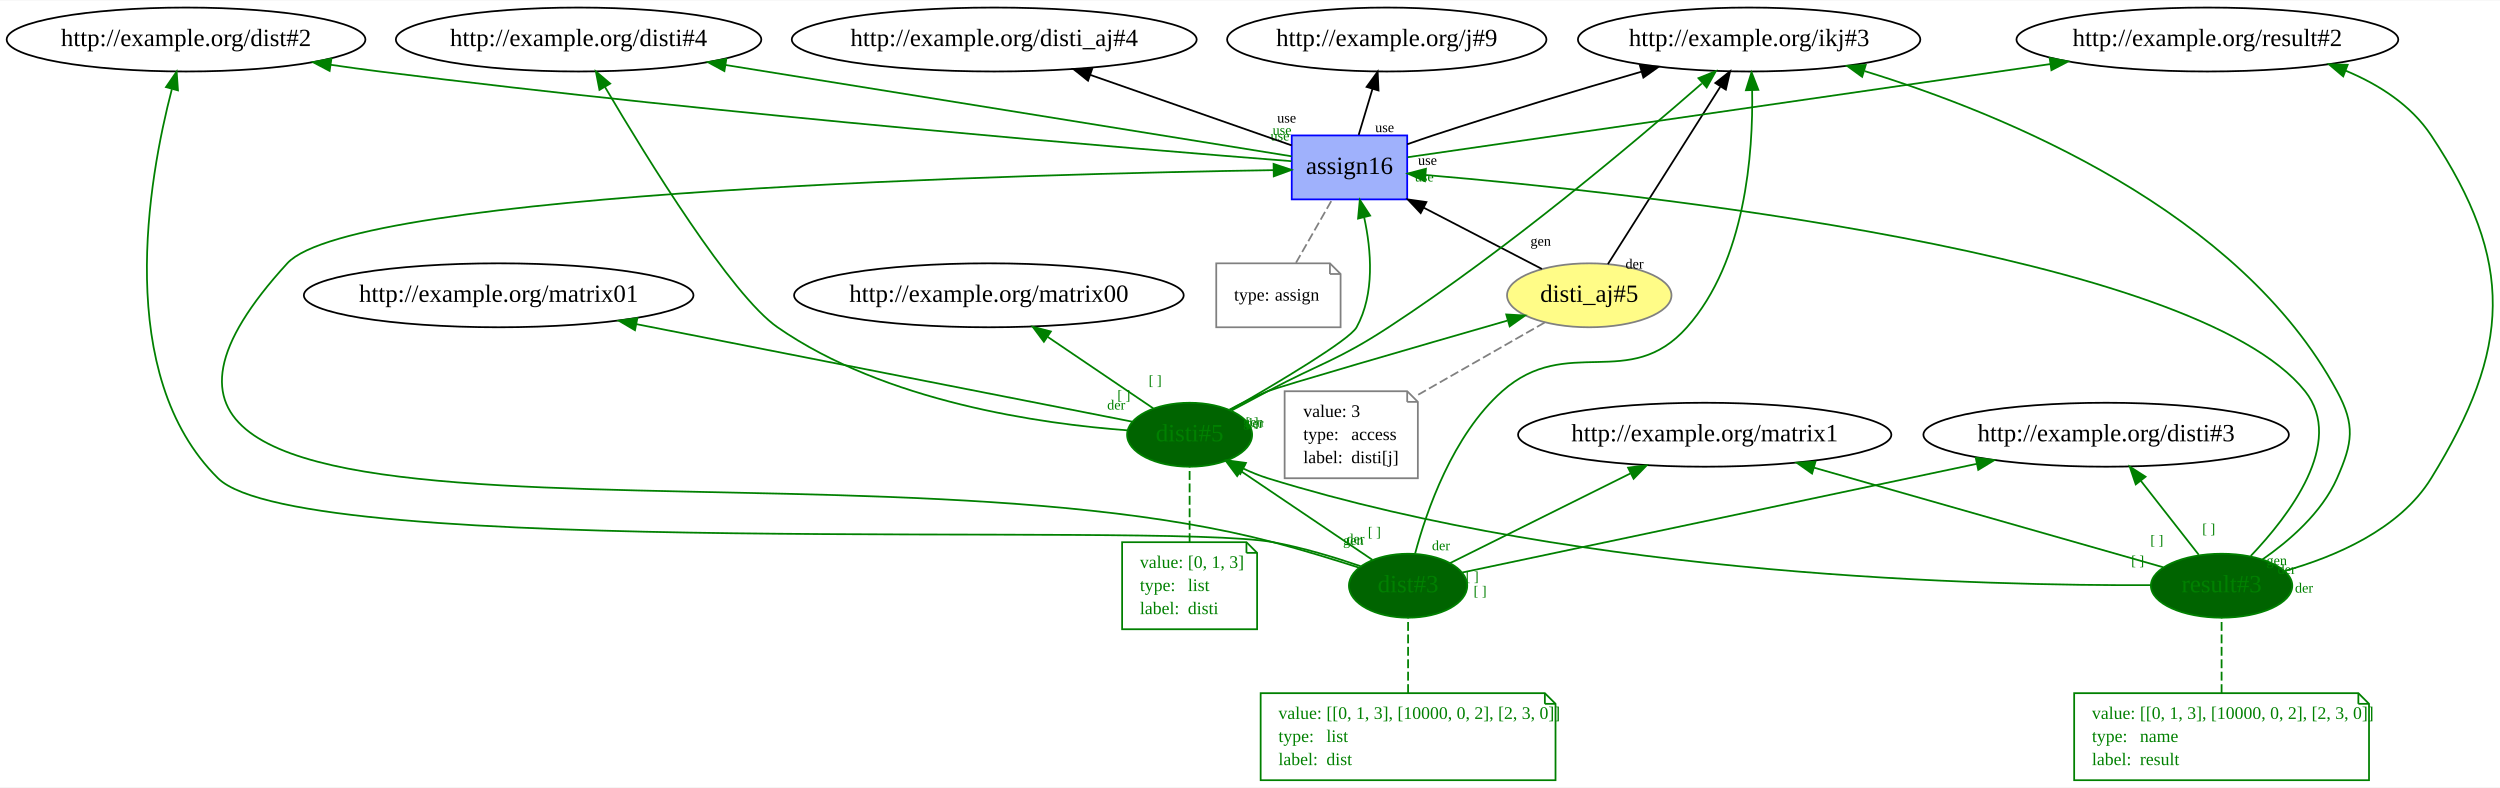
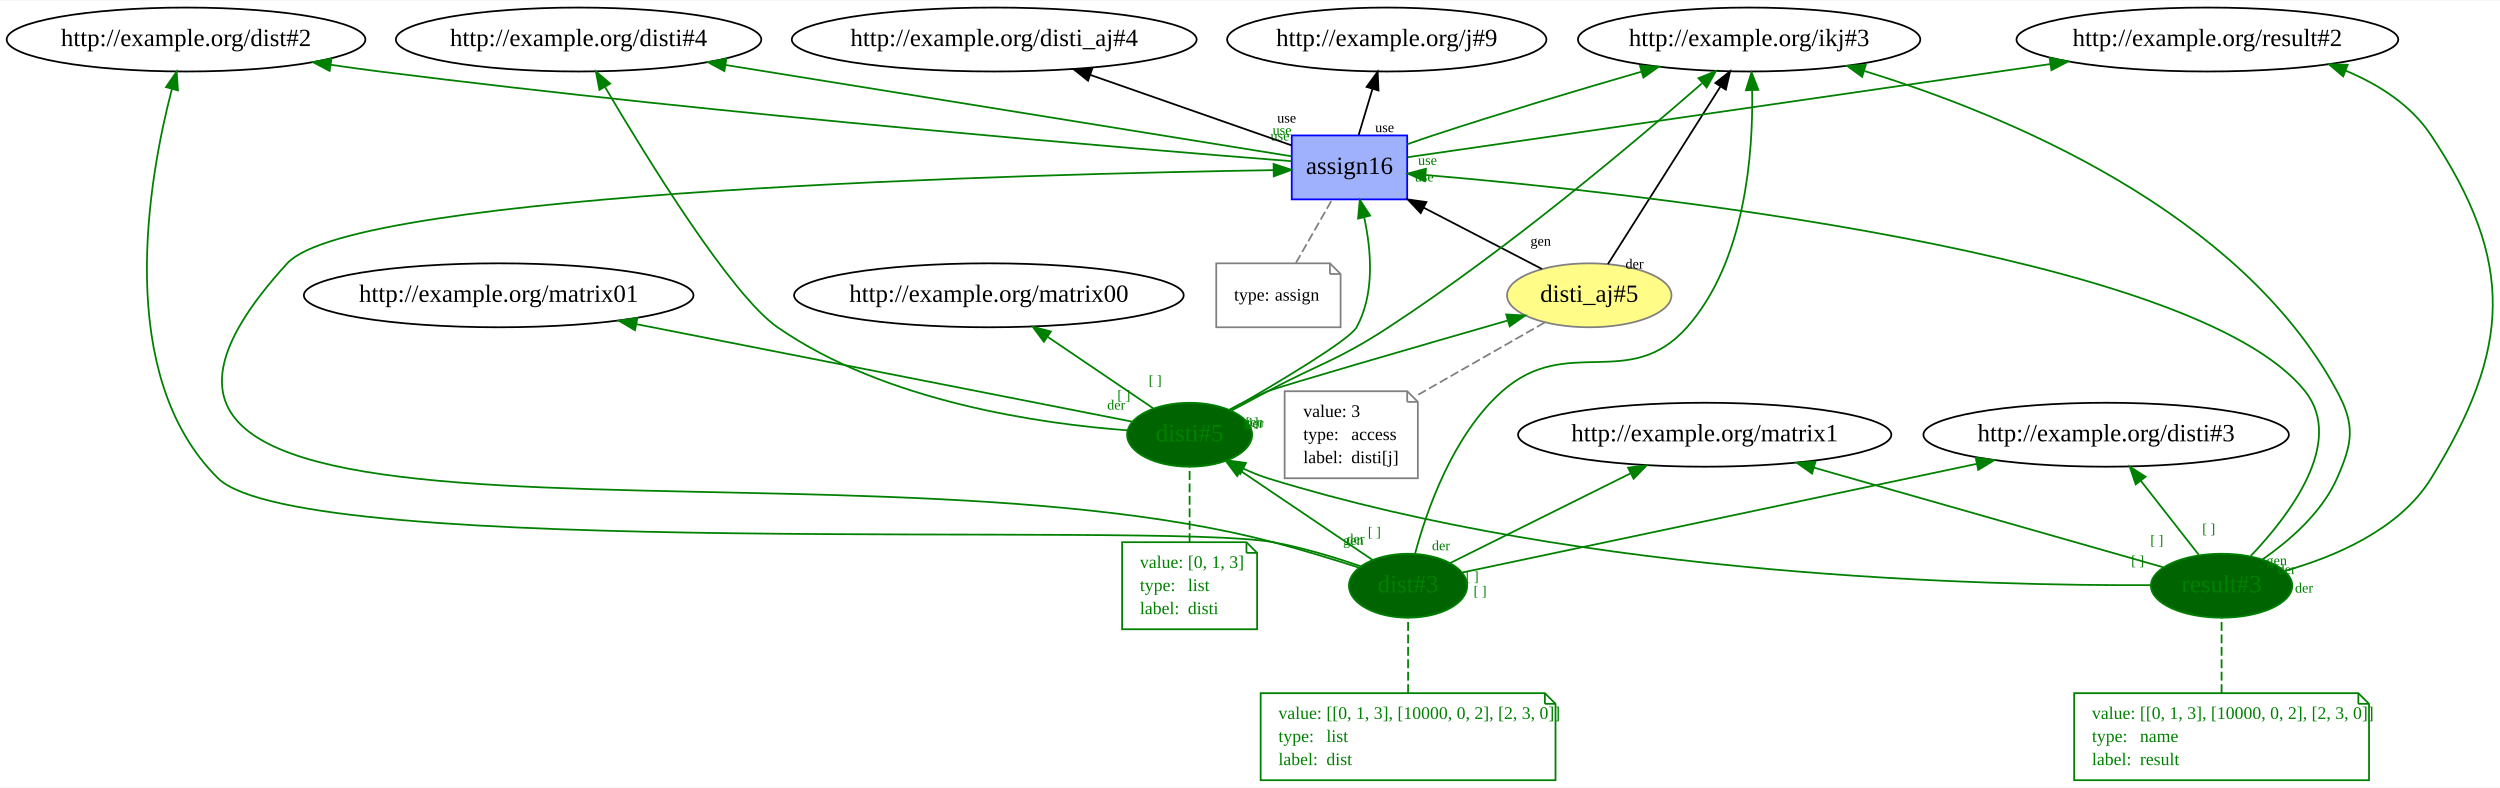
<svg xmlns="http://www.w3.org/2000/svg" xmlns:xlink="http://www.w3.org/1999/xlink" width="1152pt" height="363pt" viewBox="0.00 0.00 1152.00 362.59">
  <g id="graph0" class="graph" transform="scale(0.818483 0.818483) rotate(0) translate(4 439)">
    <polygon fill="white" stroke="none" points="-4,4 -4,-439 1403.48,-439 1403.48,4 -4,4" />
    <g id="node1" class="node">
      <g id="a_node1">
        <a xlink:href="http://example.org/disti_aj#5" xlink:title="disti_aj#5">
          <ellipse fill="#fffc87" stroke="#808080" cx="890.741" cy="-273" rx="46.292" ry="18" />
          <text text-anchor="middle" x="890.741" y="-269.3" font-family="Times New Roman,serif" font-size="14.00">disti_aj#5</text>
        </a>
      </g>
    </g>
    <g id="node13" class="node">
      <g id="a_node13">
        <a xlink:href="http://example.org/assign16" xlink:title="assign16">
          <polygon fill="#9fb1fc" stroke="#0000ff" points="788.241,-363 723.241,-363 723.241,-327 788.241,-327 788.241,-363" />
          <text text-anchor="middle" x="755.741" y="-341.3" font-family="Times New Roman,serif" font-size="14.00">assign16</text>
        </a>
      </g>
    </g>
-     <g id="edge17" class="edge">
+     <g id="edge31" class="edge">
      <path fill="none" stroke="black" d="M864.069,-287.83C845.109,-297.661 819.263,-311.063 797.573,-322.309" />
      <polygon fill="black" stroke="black" points="795.83,-319.271 788.564,-326.981 799.052,-325.485 795.83,-319.271" />
      <text text-anchor="middle" x="863.391" y="-300.914" font-family="Times New Roman,serif" font-size="8.00">gen</text>
    </g>
    <g id="node15" class="node">
      <ellipse fill="none" stroke="black" cx="980.741" cy="-417" rx="96.383" ry="18" />
      <text text-anchor="middle" x="980.741" y="-413.3" font-family="Times New Roman,serif" font-size="14.00">http://example.org/ikj#3</text>
    </g>
-     <g id="edge16" class="edge">
+     <g id="edge15" class="edge">
      <path fill="none" stroke="black" d="M901.241,-290.567C916.806,-315.125 946.133,-361.396 964.487,-390.354" />
      <polygon fill="black" stroke="black" points="961.719,-392.526 970.029,-399.098 967.632,-388.778 961.719,-392.526" />
      <text text-anchor="middle" x="916.229" y="-288.048" font-family="Times New Roman,serif" font-size="8.00">der</text>
    </g>
    <g id="node2" class="node">
      <polygon fill="none" stroke="gray" points="788.241,-219 719.241,-219 719.241,-170 794.241,-170 794.241,-213 788.241,-219" />
      <polyline fill="none" stroke="gray" points="788.241,-219 788.241,-213 " />
      <polyline fill="none" stroke="gray" points="794.241,-213 788.241,-213 " />
      <text text-anchor="start" x="729.741" y="-204.5" font-family="Times New Roman,serif" font-size="10.00">value:</text>
      <text text-anchor="start" x="756.741" y="-204.5" font-family="Times New Roman,serif" font-size="10.00">3</text>
      <text text-anchor="start" x="729.741" y="-191.5" font-family="Times New Roman,serif" font-size="10.00">type:</text>
      <text text-anchor="start" x="756.741" y="-191.5" font-family="Times New Roman,serif" font-size="10.00">access</text>
      <text text-anchor="start" x="729.741" y="-178.5" font-family="Times New Roman,serif" font-size="10.00">label:</text>
      <text text-anchor="start" x="756.741" y="-178.5" font-family="Times New Roman,serif" font-size="10.00">disti[j]</text>
    </g>
    <g id="edge1" class="edge">
      <path fill="none" stroke="gray" stroke-dasharray="5,2" d="M794.424,-217.013C817.183,-230.006 845.563,-246.208 865.604,-257.65" />
    </g>
    <g id="node3" class="node">
      <g id="a_node3">
        <a xlink:href="http://example.org/disti#5" xlink:title="disti#5">
          <ellipse fill="darkgreen" stroke="green" cx="665.741" cy="-194.5" rx="35.194" ry="18" />
          <text text-anchor="middle" x="665.741" y="-190.8" font-family="Times New Roman,serif" font-size="14.00" fill="green">disti#5</text>
        </a>
      </g>
    </g>
    <g id="edge5" class="edge">
      <path fill="none" stroke="green" d="M688.148,-208.612C694.945,-212.274 702.525,-216.053 709.741,-219 716.153,-221.618 793.173,-243.933 844.655,-258.761" />
      <polygon fill="green" stroke="green" points="844.004,-262.215 854.582,-261.618 845.941,-255.488 844.004,-262.215" />
      <text text-anchor="middle" x="700.884" y="-198.788" font-family="Times New Roman,serif" font-size="8.00" fill="green">[ ]</text>
    </g>
    <g id="node5" class="node">
      <ellipse fill="none" stroke="black" cx="552.741" cy="-273" rx="109.681" ry="18" />
      <text text-anchor="middle" x="552.741" y="-269.3" font-family="Times New Roman,serif" font-size="14.00">http://example.org/matrix00</text>
    </g>
    <g id="edge3" class="edge">
      <path fill="none" stroke="green" d="M645.278,-209.354C628.732,-220.555 605.109,-236.548 585.873,-249.57" />
      <polygon fill="green" stroke="green" points="583.703,-246.812 577.384,-255.317 587.627,-252.609 583.703,-246.812" />
      <text text-anchor="middle" x="646.349" y="-222.415" font-family="Times New Roman,serif" font-size="8.00" fill="green">[ ]</text>
    </g>
    <g id="node6" class="node">
      <ellipse fill="none" stroke="black" cx="276.741" cy="-273" rx="109.681" ry="18" />
      <text text-anchor="middle" x="276.741" y="-269.3" font-family="Times New Roman,serif" font-size="14.00">http://example.org/matrix01</text>
    </g>
    <g id="edge4" class="edge">
      <path fill="none" stroke="green" d="M633.577,-201.825C572.818,-213.774 439.623,-239.968 354.26,-256.755" />
      <polygon fill="green" stroke="green" points="353.49,-253.34 344.353,-258.704 354.84,-260.208 353.49,-253.34" />
      <text text-anchor="middle" x="628.724" y="-214.119" font-family="Times New Roman,serif" font-size="8.00" fill="green">[ ]</text>
    </g>
-     <g id="edge21" class="edge">
+     <g id="edge28" class="edge">
      <path fill="none" stroke="green" d="M688.631,-208.43C715.156,-223.649 755.759,-247.767 759.741,-255 770.078,-273.776 768.052,-298.303 764.018,-316.853" />
      <polygon fill="green" stroke="green" points="760.578,-316.183 761.564,-326.732 767.372,-317.871 760.578,-316.183" />
      <text text-anchor="middle" x="701.62" y="-199.028" font-family="Times New Roman,serif" font-size="8.00" fill="green">gen</text>
    </g>
-     <g id="edge20" class="edge">
+     <g id="edge17" class="edge">
      <path fill="none" stroke="green" d="M689.481,-208.2C696.042,-211.704 703.165,-215.503 709.741,-219 739.934,-235.055 749.113,-236.297 777.741,-255 844.609,-298.687 916.382,-359.23 954.084,-392.226" />
      <polygon fill="green" stroke="green" points="952.216,-395.245 962.036,-399.221 956.839,-389.988 952.216,-395.245" />
      <text text-anchor="middle" x="702.216" y="-198.374" font-family="Times New Roman,serif" font-size="8.00" fill="green">der</text>
    </g>
    <g id="node16" class="node">
      <ellipse fill="none" stroke="black" cx="321.741" cy="-417" rx="102.882" ry="18" />
      <text text-anchor="middle" x="321.741" y="-413.3" font-family="Times New Roman,serif" font-size="14.00">http://example.org/disti#4</text>
    </g>
-     <g id="edge19" class="edge">
+     <g id="edge16" class="edge">
      <path fill="none" stroke="green" d="M630.776,-196.977C582.452,-200.576 494.362,-212.899 433.741,-255 407.796,-273.019 360.624,-349.495 336.625,-390.224" />
      <polygon fill="green" stroke="green" points="333.492,-388.648 331.46,-399.046 339.533,-392.185 333.492,-388.648" />
      <text text-anchor="middle" x="624.433" y="-208.67" font-family="Times New Roman,serif" font-size="8.00" fill="green">der</text>
    </g>
    <g id="node4" class="node">
      <polygon fill="none" stroke="green" points="697.741,-134 627.741,-134 627.741,-85 703.741,-85 703.741,-128 697.741,-134" />
      <polyline fill="none" stroke="green" points="697.741,-134 697.741,-128 " />
      <polyline fill="none" stroke="green" points="703.741,-128 697.741,-128 " />
      <text text-anchor="start" x="637.741" y="-119.5" font-family="Times New Roman,serif" font-size="10.00" fill="green">value:</text>
      <text text-anchor="start" x="664.741" y="-119.5" font-family="Times New Roman,serif" font-size="10.00" fill="green">[0, 1, 3]</text>
      <text text-anchor="start" x="637.741" y="-106.5" font-family="Times New Roman,serif" font-size="10.00" fill="green">type:</text>
      <text text-anchor="start" x="664.741" y="-106.5" font-family="Times New Roman,serif" font-size="10.00" fill="green">list</text>
      <text text-anchor="start" x="637.741" y="-93.5" font-family="Times New Roman,serif" font-size="10.00" fill="green">label:</text>
      <text text-anchor="start" x="664.741" y="-93.5" font-family="Times New Roman,serif" font-size="10.00" fill="green">disti</text>
    </g>
    <g id="edge2" class="edge">
      <path fill="none" stroke="green" stroke-dasharray="5,2" d="M665.741,-134.062C665.741,-147.578 665.741,-164.236 665.741,-176.475" />
    </g>
    <g id="node7" class="node">
      <g id="a_node7">
        <a xlink:href="http://example.org/dist#3" xlink:title="dist#3">
          <ellipse fill="darkgreen" stroke="green" cx="788.741" cy="-109.5" rx="33.295" ry="18" />
          <text text-anchor="middle" x="788.741" y="-105.8" font-family="Times New Roman,serif" font-size="14.00" fill="green">dist#3</text>
        </a>
      </g>
    </g>
    <g id="edge9" class="edge">
      <path fill="none" stroke="green" d="M768.705,-124.02C748.633,-137.565 717.531,-158.552 694.76,-173.918" />
      <polygon fill="green" stroke="green" points="692.51,-171.214 686.178,-179.709 696.425,-177.017 692.51,-171.214" />
      <text text-anchor="middle" x="769.755" y="-137.083" font-family="Times New Roman,serif" font-size="8.00" fill="green">[ ]</text>
    </g>
    <g id="node9" class="node">
      <ellipse fill="none" stroke="black" cx="955.741" cy="-194.5" rx="105.082" ry="18" />
      <text text-anchor="middle" x="955.741" y="-190.8" font-family="Times New Roman,serif" font-size="14.00">http://example.org/matrix1</text>
    </g>
    <g id="edge7" class="edge">
      <path fill="none" stroke="green" d="M812.314,-122.216C838.664,-135.312 881.841,-156.771 913.949,-172.729" />
      <polygon fill="green" stroke="green" points="912.594,-175.964 923.107,-177.28 915.709,-169.695 912.594,-175.964" />
      <text text-anchor="middle" x="824.812" y="-112.021" font-family="Times New Roman,serif" font-size="8.00" fill="green">[ ]</text>
    </g>
    <g id="node10" class="node">
      <ellipse fill="none" stroke="black" cx="1181.74" cy="-194.5" rx="102.882" ry="18" />
      <text text-anchor="middle" x="1181.74" y="-190.8" font-family="Times New Roman,serif" font-size="14.00">http://example.org/disti#3</text>
    </g>
    <g id="edge8" class="edge">
      <path fill="none" stroke="green" d="M819.252,-116.944C880.986,-129.982 1022.2,-159.806 1109.02,-178.143" />
      <polygon fill="green" stroke="green" points="1108.31,-181.568 1118.81,-180.21 1109.75,-174.719 1108.31,-181.568" />
      <text text-anchor="middle" x="829.275" y="-103.884" font-family="Times New Roman,serif" font-size="8.00" fill="green">[ ]</text>
    </g>
-     <g id="edge25" class="edge">
+     <g id="edge29" class="edge">
      <path fill="none" stroke="green" d="M761.11,-119.666C746.765,-124.265 728.902,-129.748 712.741,-134 464.832,-199.226 -15.337,-101.904 157.741,-291 195.125,-331.844 582.469,-341.399 713.04,-343.467" />
      <polygon fill="green" stroke="green" points="713.019,-346.967 723.071,-343.619 713.125,-339.968 713.019,-346.967" />
      <text text-anchor="middle" x="757.911" y="-132.421" font-family="Times New Roman,serif" font-size="8.00" fill="green">gen</text>
    </g>
-     <g id="edge24" class="edge">
+     <g id="edge19" class="edge">
      <path fill="none" stroke="green" d="M792.723,-127.689C799.095,-151.468 813.806,-194.259 841.741,-219 878.358,-251.43 913.276,-218.415 945.741,-255 978.776,-292.227 983.073,-353.227 982.437,-388.485" />
      <polygon fill="green" stroke="green" points="978.937,-388.437 982.107,-398.546 985.933,-388.666 978.937,-388.437" />
      <text text-anchor="middle" x="807.264" y="-129.474" font-family="Times New Roman,serif" font-size="8.00" fill="green">der</text>
    </g>
    <g id="node17" class="node">
      <ellipse fill="none" stroke="black" cx="100.741" cy="-417" rx="100.983" ry="18" />
      <text text-anchor="middle" x="100.741" y="-413.3" font-family="Times New Roman,serif" font-size="14.00">http://example.org/dist#2</text>
    </g>
-     <g id="edge23" class="edge">
+     <g id="edge18" class="edge">
      <path fill="none" stroke="green" d="M762.048,-120.473C747.651,-125.411 729.453,-130.955 712.741,-134 647.691,-145.851 165.787,-123.539 118.741,-170 60.001,-228.01 79.524,-338.16 92.747,-389.021" />
      <polygon fill="green" stroke="green" points="89.441,-390.203 95.443,-398.934 96.196,-388.366 89.441,-390.203" />
      <text text-anchor="middle" x="759.103" y="-133.281" font-family="Times New Roman,serif" font-size="8.00" fill="green">der</text>
    </g>
    <g id="node8" class="node">
      <polygon fill="none" stroke="green" points="865.741,-49 705.741,-49 705.741,-0 871.741,-0 871.741,-43 865.741,-49" />
      <polyline fill="none" stroke="green" points="865.741,-49 865.741,-43 " />
      <polyline fill="none" stroke="green" points="871.741,-43 865.741,-43 " />
      <text text-anchor="start" x="715.741" y="-34.5" font-family="Times New Roman,serif" font-size="10.00" fill="green">value:</text>
      <text text-anchor="start" x="742.741" y="-34.5" font-family="Times New Roman,serif" font-size="10.00" fill="green">[[0, 1, 3], [10000, 0, 2], [2, 3, 0]]</text>
      <text text-anchor="start" x="715.741" y="-21.5" font-family="Times New Roman,serif" font-size="10.00" fill="green">type:</text>
      <text text-anchor="start" x="742.741" y="-21.5" font-family="Times New Roman,serif" font-size="10.00" fill="green">list</text>
      <text text-anchor="start" x="715.741" y="-8.5" font-family="Times New Roman,serif" font-size="10.00" fill="green">label:</text>
      <text text-anchor="start" x="742.741" y="-8.5" font-family="Times New Roman,serif" font-size="10.00" fill="green">dist</text>
    </g>
    <g id="edge6" class="edge">
      <path fill="none" stroke="green" stroke-dasharray="5,2" d="M788.741,-49.062C788.741,-62.578 788.741,-79.236 788.741,-91.475" />
    </g>
    <g id="node11" class="node">
      <g id="a_node11">
        <a xlink:href="http://example.org/result#3" xlink:title="result#3">
          <ellipse fill="darkgreen" stroke="green" cx="1246.74" cy="-109.5" rx="39.794" ry="18" />
          <text text-anchor="middle" x="1246.74" y="-105.8" font-family="Times New Roman,serif" font-size="14.00" fill="green">result#3</text>
        </a>
      </g>
    </g>
    <g id="edge13" class="edge">
      <path fill="none" stroke="green" d="M1206.96,-109.827C1116.47,-109.382 889.161,-114.411 709.741,-170 705.124,-171.43 700.429,-173.354 695.909,-175.488" />
      <polygon fill="green" stroke="green" points="694.264,-172.398 686.959,-180.073 697.455,-178.629 694.264,-172.398" />
      <text text-anchor="middle" x="1199.49" y="-120.936" font-family="Times New Roman,serif" font-size="8.00" fill="green">[ ]</text>
    </g>
    <g id="edge11" class="edge">
      <path fill="none" stroke="green" d="M1213.93,-119.86C1166.33,-133.434 1077.3,-158.828 1017.27,-175.951" />
      <polygon fill="green" stroke="green" points="1016.18,-172.622 1007.52,-178.731 1018.1,-179.354 1016.18,-172.622" />
      <text text-anchor="middle" x="1210.28" y="-132.509" font-family="Times New Roman,serif" font-size="8.00" fill="green">[ ]</text>
    </g>
    <g id="edge12" class="edge">
      <path fill="none" stroke="green" d="M1233.9,-126.898C1224.58,-138.792 1211.82,-155.091 1201.25,-168.589" />
      <polygon fill="green" stroke="green" points="1198.41,-166.535 1195,-176.566 1203.92,-170.851 1198.41,-166.535" />
      <text text-anchor="middle" x="1239.5" y="-138.912" font-family="Times New Roman,serif" font-size="8.00" fill="green">[ ]</text>
    </g>
-     <g id="edge29" class="edge">
+     <g id="edge30" class="edge">
      <path fill="none" stroke="green" d="M1263.14,-126.234C1284.51,-148.645 1316.6,-190.227 1293.74,-219 1231.71,-297.092 915.298,-330.805 798.838,-340.701" />
      <polygon fill="green" stroke="green" points="798.205,-337.242 788.529,-341.559 798.785,-344.218 798.205,-337.242" />
      <text text-anchor="middle" x="1277.78" y="-121.078" font-family="Times New Roman,serif" font-size="8.00" fill="green">gen</text>
    </g>
-     <g id="edge28" class="edge">
+     <g id="edge21" class="edge">
      <path fill="none" stroke="green" d="M1269.69,-124.229C1284.75,-134.669 1303.17,-150.538 1311.74,-170 1320.52,-189.931 1322.1,-199.843 1311.74,-219 1256.84,-320.545 1125.49,-374.717 1045.74,-399.234" />
      <polygon fill="green" stroke="green" points="1044.37,-395.99 1035.8,-402.219 1046.39,-402.695 1044.37,-395.99" />
      <text text-anchor="middle" x="1283.35" y="-116.126" font-family="Times New Roman,serif" font-size="8.00" fill="green">der</text>
    </g>
    <g id="node18" class="node">
      <ellipse fill="none" stroke="black" cx="1238.74" cy="-417" rx="107.482" ry="18" />
      <text text-anchor="middle" x="1238.74" y="-413.3" font-family="Times New Roman,serif" font-size="14.00">http://example.org/result#2</text>
    </g>
-     <g id="edge27" class="edge">
+     <g id="edge20" class="edge">
      <path fill="none" stroke="green" d="M1282.24,-117.816C1310.03,-125.613 1346.88,-140.988 1364.74,-170 1409.71,-243.043 1412.2,-291.548 1364.74,-363 1353.45,-379.995 1335.53,-391.553 1316.71,-399.409" />
      <polygon fill="green" stroke="green" points="1315.21,-396.236 1307.12,-403.082 1317.72,-402.773 1315.21,-396.236" />
      <text text-anchor="middle" x="1293.15" y="-105.627" font-family="Times New Roman,serif" font-size="8.00" fill="green">der</text>
    </g>
    <g id="node12" class="node">
      <polygon fill="none" stroke="green" points="1323.74,-49 1163.74,-49 1163.74,-0 1329.74,-0 1329.74,-43 1323.74,-49" />
      <polyline fill="none" stroke="green" points="1323.74,-49 1323.74,-43 " />
      <polyline fill="none" stroke="green" points="1329.74,-43 1323.74,-43 " />
      <text text-anchor="start" x="1173.74" y="-34.5" font-family="Times New Roman,serif" font-size="10.00" fill="green">value:</text>
      <text text-anchor="start" x="1200.74" y="-34.5" font-family="Times New Roman,serif" font-size="10.00" fill="green">[[0, 1, 3], [10000, 0, 2], [2, 3, 0]]</text>
      <text text-anchor="start" x="1173.74" y="-21.5" font-family="Times New Roman,serif" font-size="10.00" fill="green">type:</text>
      <text text-anchor="start" x="1200.74" y="-21.5" font-family="Times New Roman,serif" font-size="10.00" fill="green">name</text>
      <text text-anchor="start" x="1173.74" y="-8.5" font-family="Times New Roman,serif" font-size="10.00" fill="green">label:</text>
      <text text-anchor="start" x="1200.74" y="-8.5" font-family="Times New Roman,serif" font-size="10.00" fill="green">result</text>
    </g>
    <g id="edge10" class="edge">
      <path fill="none" stroke="green" stroke-dasharray="5,2" d="M1246.74,-49.062C1246.74,-62.578 1246.74,-79.236 1246.74,-91.475" />
    </g>
-     <g id="edge15" class="edge">
-       <path fill="none" stroke="black" d="M788.273,-358.042C793.108,-359.751 798.043,-361.452 802.741,-363 841.485,-375.763 885.407,-388.855 919.926,-398.834" />
-       <polygon fill="black" stroke="black" points="919.282,-402.291 929.86,-401.695 921.219,-395.564 919.282,-402.291" />
-       <text text-anchor="middle" x="799.666" y="-346.385" font-family="Times New Roman,serif" font-size="8.00">use</text>
-     </g>
-     <g id="edge18" class="edge">
+     <g id="edge25" class="edge">
+       <path fill="none" stroke="green" d="M788.273,-358.042C793.108,-359.751 798.043,-361.452 802.741,-363 841.485,-375.763 885.407,-388.855 919.926,-398.834" />
+       <polygon fill="green" stroke="green" points="919.282,-402.291 929.86,-401.695 921.219,-395.564 919.282,-402.291" />
+       <text text-anchor="middle" x="799.666" y="-346.385" font-family="Times New Roman,serif" font-size="8.00" fill="green">use</text>
+     </g>
+     <g id="edge24" class="edge">
      <path fill="none" stroke="green" d="M723.121,-351.261C656.102,-362.071 501.117,-387.068 404.533,-402.646" />
      <polygon fill="green" stroke="green" points="403.82,-399.216 394.505,-404.264 404.935,-406.127 403.82,-399.216" />
      <text text-anchor="middle" x="717.785" y="-363.38" font-family="Times New Roman,serif" font-size="8.00" fill="green">use</text>
    </g>
-     <g id="edge22" class="edge">
+     <g id="edge27" class="edge">
      <path fill="none" stroke="green" d="M723.05,-348.508C638.179,-355.164 403.908,-374.456 209.741,-399 200.811,-400.129 191.485,-401.416 182.211,-402.766" />
      <polygon fill="green" stroke="green" points="181.568,-399.323 172.189,-404.25 182.593,-406.247 181.568,-399.323" />
      <text text-anchor="middle" x="716.605" y="-360.153" font-family="Times New Roman,serif" font-size="8.00" fill="green">use</text>
    </g>
    <g id="edge26" class="edge">
      <path fill="none" stroke="green" d="M788.56,-350.756C861.962,-361.394 1041.48,-387.412 1150.35,-403.19" />
      <polygon fill="green" stroke="green" points="1149.94,-406.666 1160.34,-404.637 1150.94,-399.739 1149.94,-406.666" />
      <text text-anchor="middle" x="797.846" y="-337.076" font-family="Times New Roman,serif" font-size="8.00" fill="green">use</text>
    </g>
    <g id="node19" class="node">
      <ellipse fill="none" stroke="black" cx="776.741" cy="-417" rx="89.885" ry="18" />
      <text text-anchor="middle" x="776.741" y="-413.3" font-family="Times New Roman,serif" font-size="14.00">http://example.org/j#9</text>
    </g>
-     <g id="edge30" class="edge">
+     <g id="edge22" class="edge">
      <path fill="none" stroke="black" d="M760.932,-363.303C763.272,-371.102 766.089,-380.491 768.692,-389.171" />
      <polygon fill="black" stroke="black" points="765.384,-390.323 771.61,-398.896 772.089,-388.312 765.384,-390.323" />
      <text text-anchor="middle" x="775.53" y="-364.854" font-family="Times New Roman,serif" font-size="8.00">use</text>
    </g>
    <g id="node20" class="node">
      <ellipse fill="none" stroke="black" cx="555.741" cy="-417" rx="113.98" ry="18" />
      <text text-anchor="middle" x="555.741" y="-413.3" font-family="Times New Roman,serif" font-size="14.00">http://example.org/disti_aj#4</text>
    </g>
-     <g id="edge31" class="edge">
+     <g id="edge23" class="edge">
      <path fill="none" stroke="black" d="M723.162,-357.403C692.477,-368.143 645.937,-384.431 609.708,-397.112" />
      <polygon fill="black" stroke="black" points="608.544,-393.811 600.261,-400.418 610.856,-400.418 608.544,-393.811" />
      <text text-anchor="middle" x="720.375" y="-370.241" font-family="Times New Roman,serif" font-size="8.00">use</text>
    </g>
    <g id="node14" class="node">
      <polygon fill="none" stroke="gray" points="744.741,-291 680.741,-291 680.741,-255 750.741,-255 750.741,-285 744.741,-291" />
      <polyline fill="none" stroke="gray" points="744.741,-291 744.741,-285 " />
      <polyline fill="none" stroke="gray" points="750.741,-285 744.741,-285 " />
      <text text-anchor="start" x="690.741" y="-270" font-family="Times New Roman,serif" font-size="10.00">type:</text>
      <text text-anchor="start" x="713.741" y="-270" font-family="Times New Roman,serif" font-size="10.00">assign</text>
    </g>
    <g id="edge14" class="edge">
      <path fill="none" stroke="gray" stroke-dasharray="5,2" d="M725.629,-291.303C731.829,-302.154 739.789,-316.083 745.967,-326.896" />
    </g>
  </g>
</svg>
